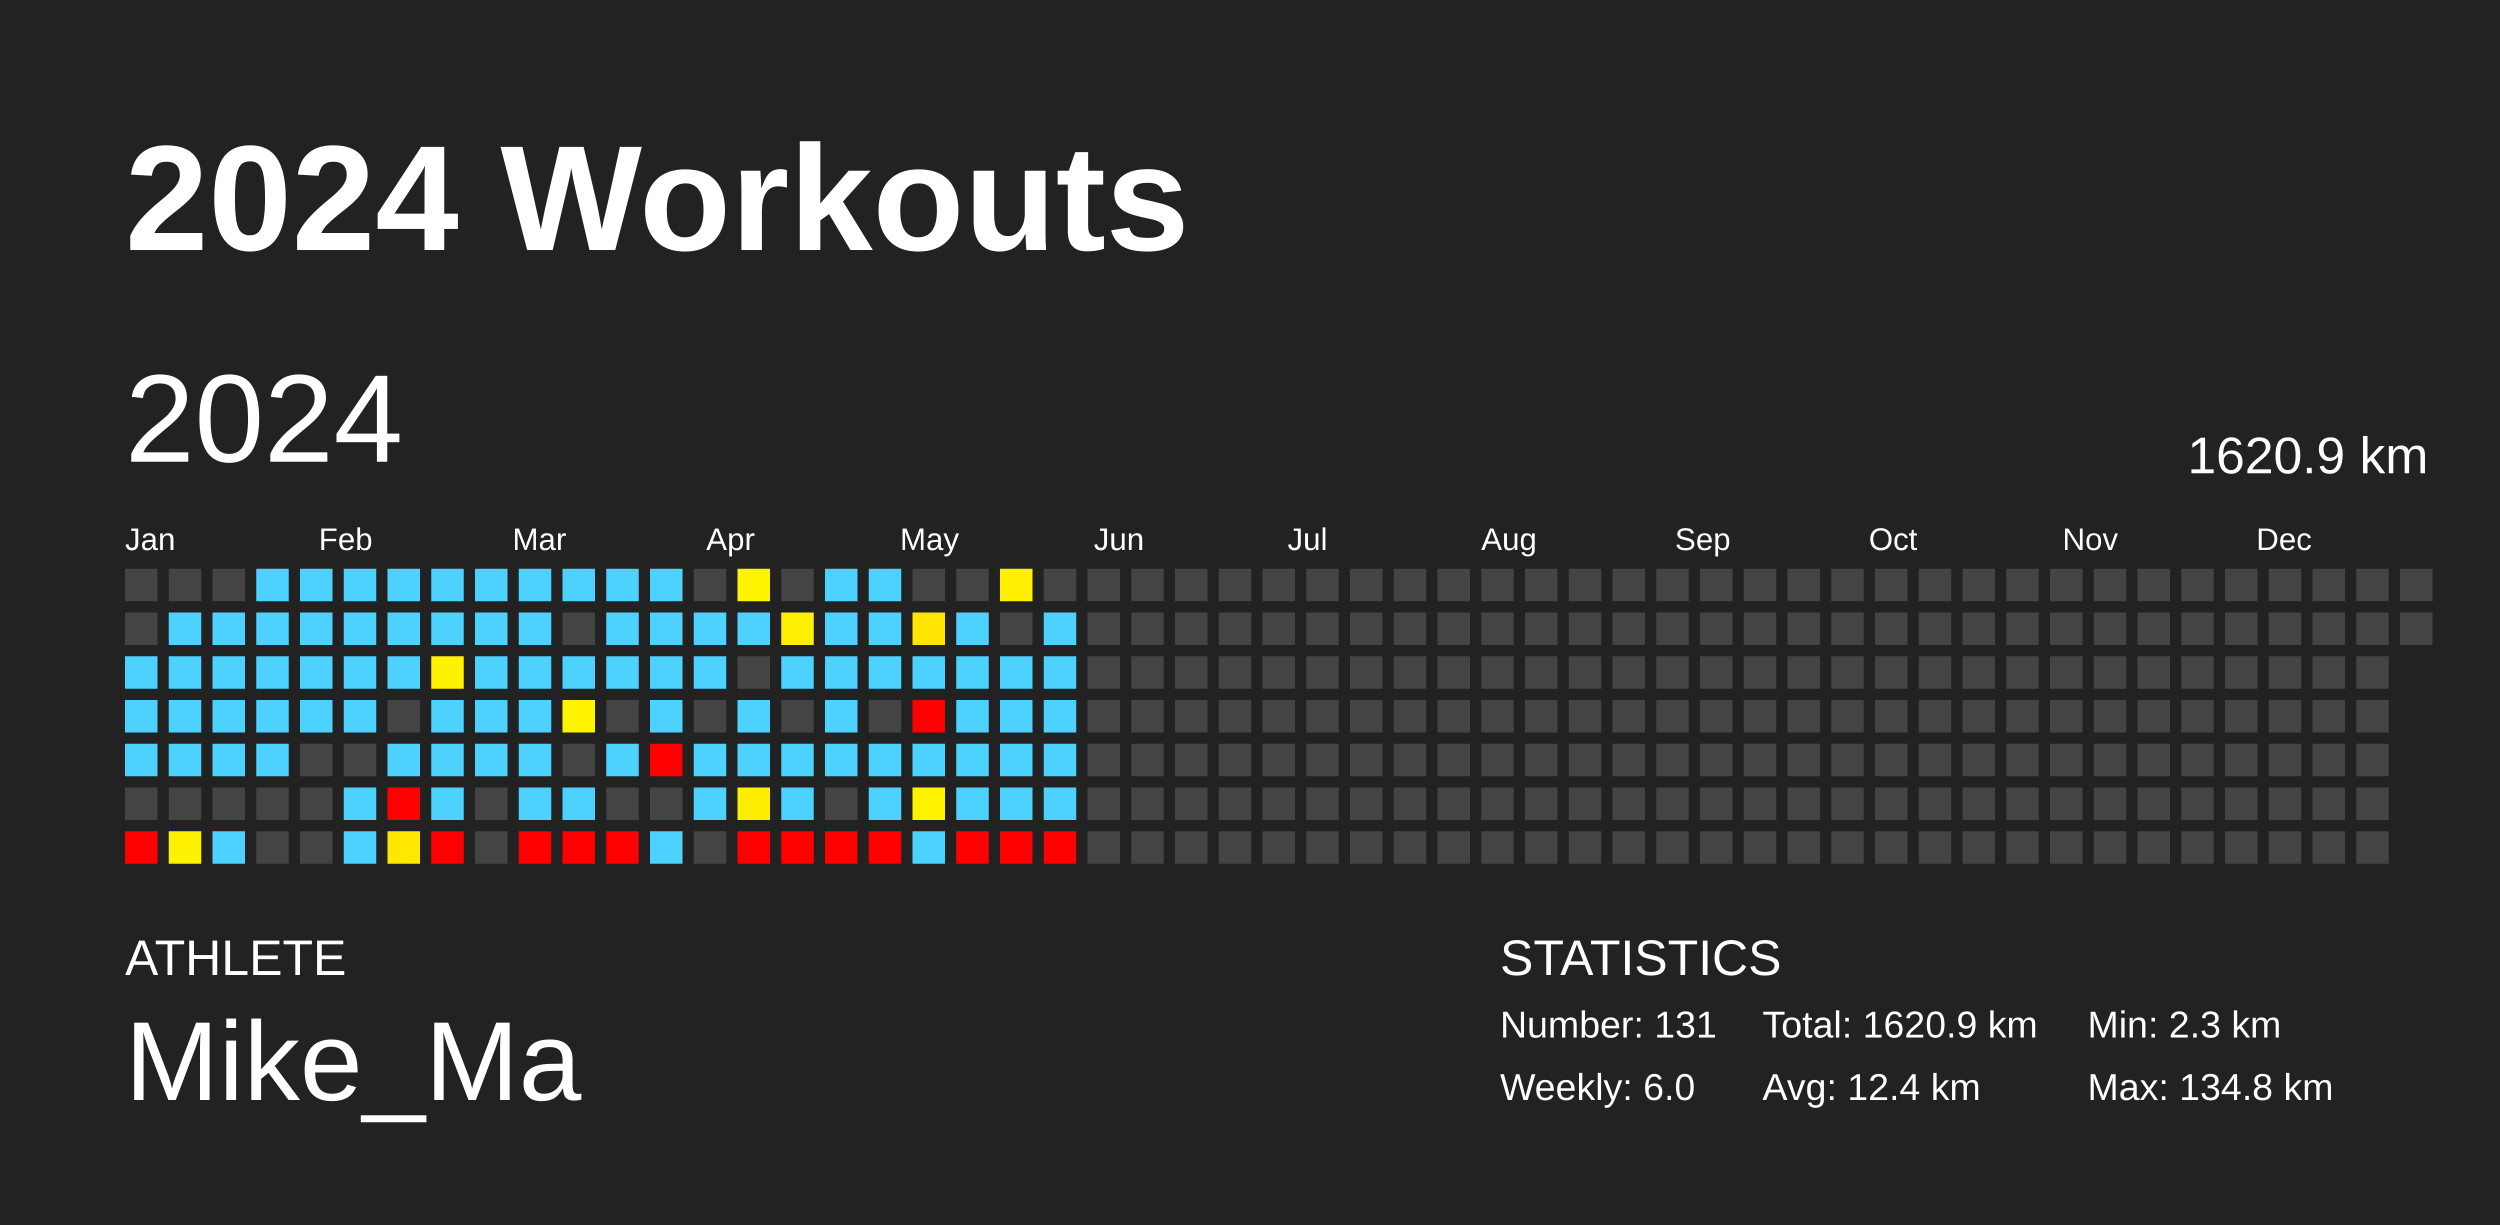
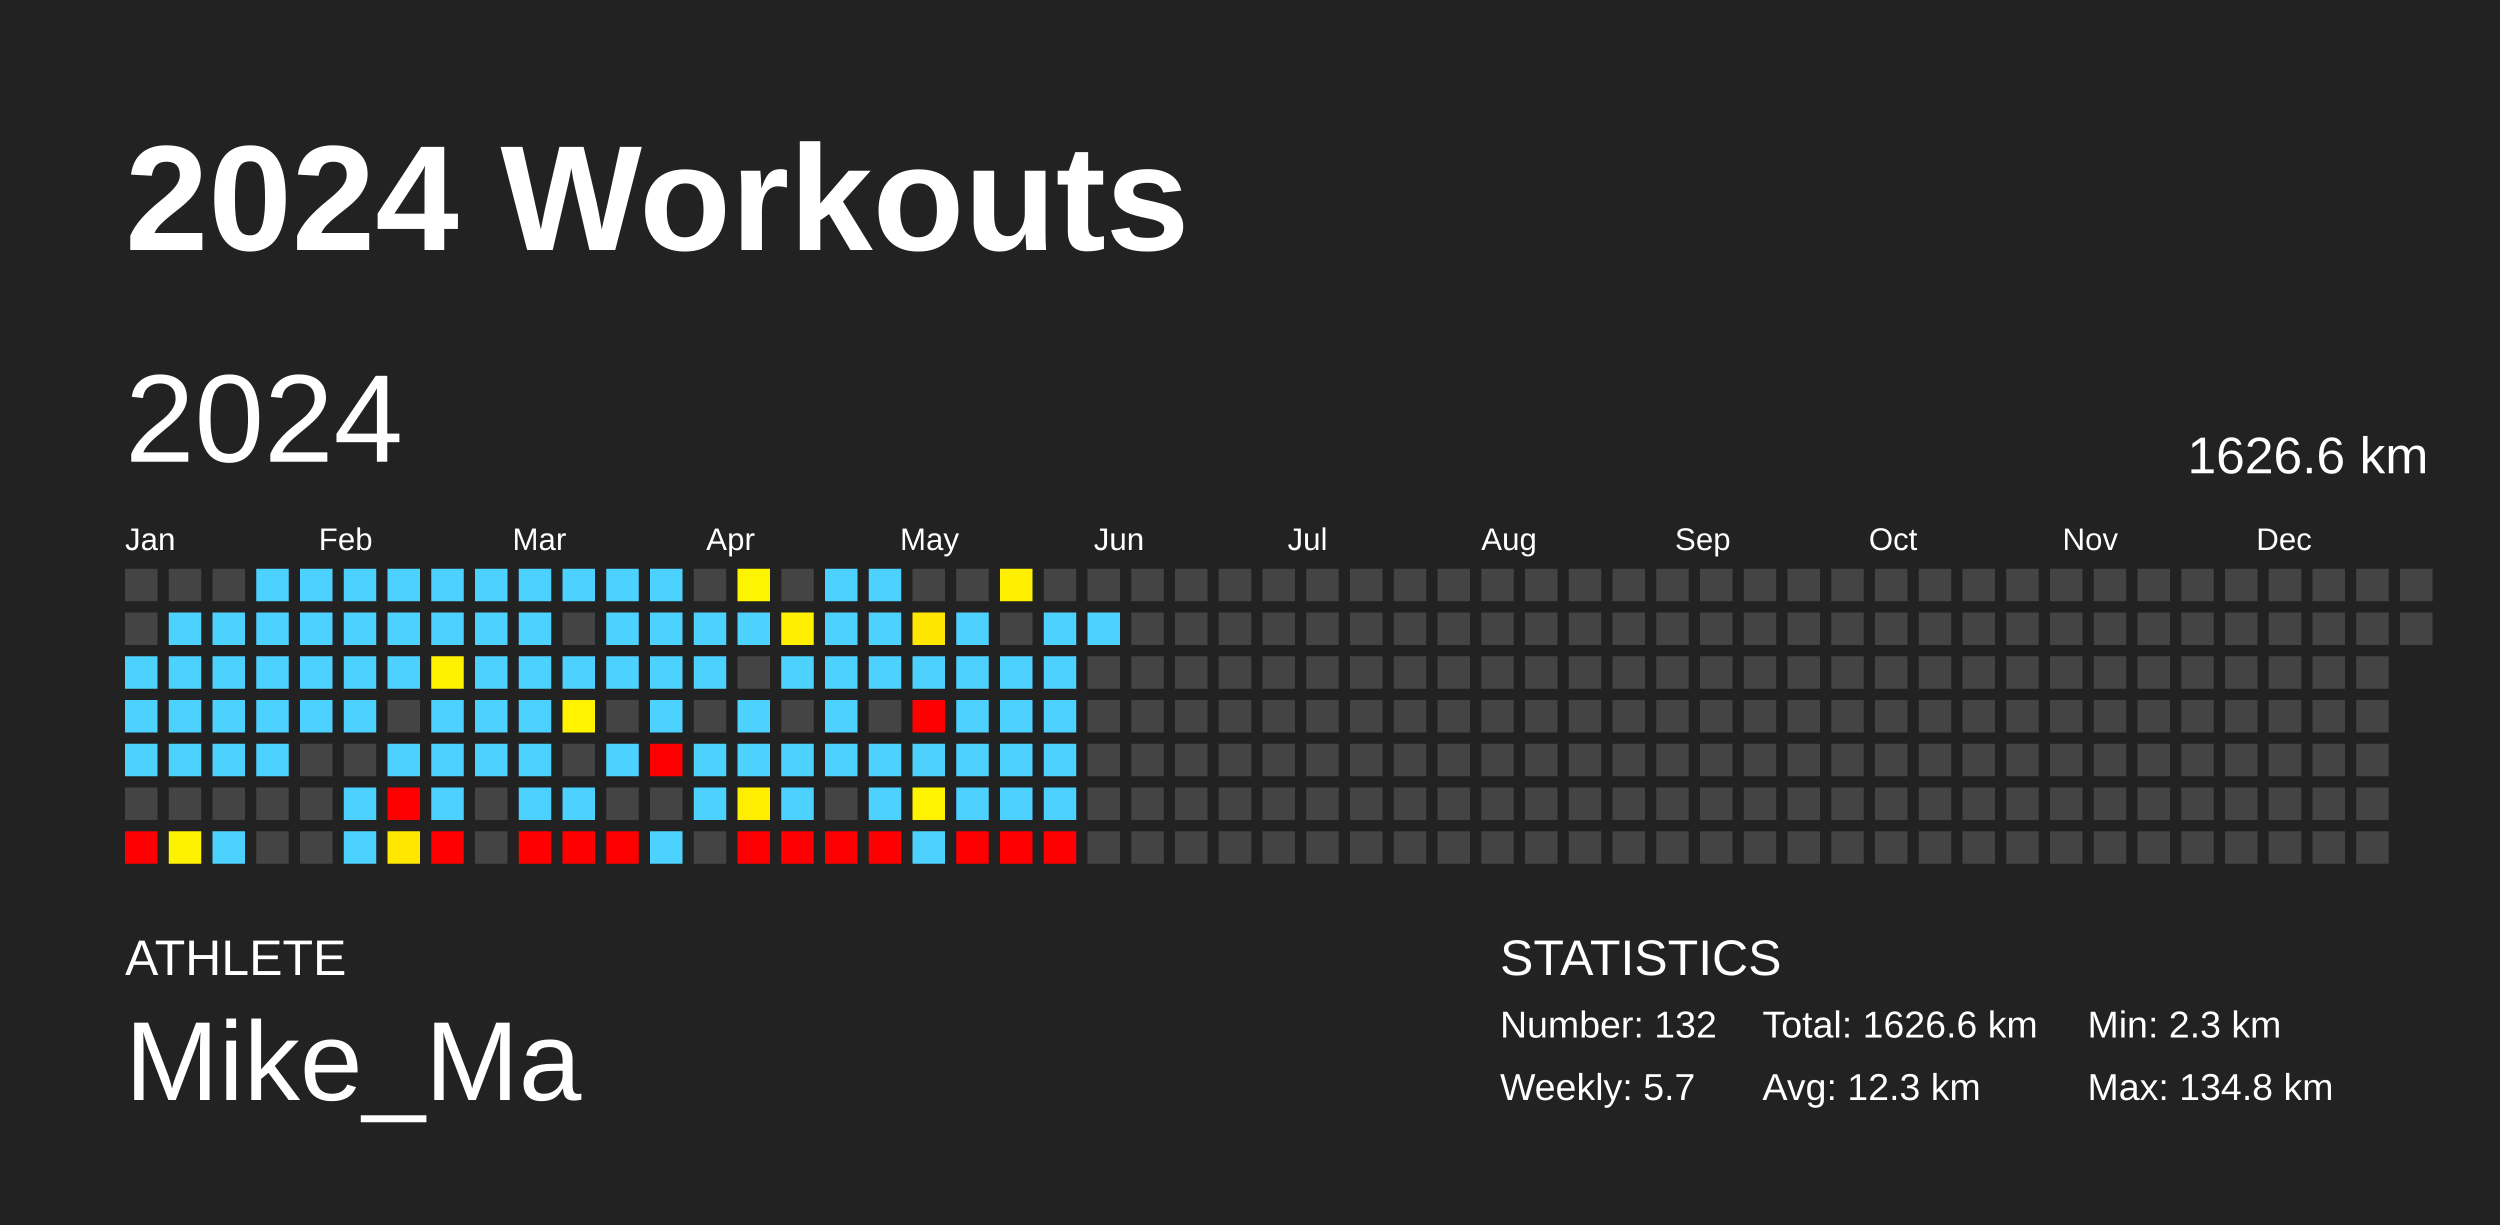
<svg xmlns="http://www.w3.org/2000/svg" baseProfile="full" height="98mm" version="1.1" viewBox="0,0,200,98" width="200mm">
  <defs />
  <rect fill="#222222" height="98" width="200" x="0" y="0" />
  <text fill="#FFFFFF" style="font-size:12px; font-family:Arial; font-weight:bold;" x="10" y="20">2024 Workouts</text>
  <text fill="#FFFFFF" style="font-size:4px; font-family:Arial" x="10" y="78">ATHLETE</text>
  <text fill="#FFFFFF" style="font-size:9px; font-family:Arial" x="10" y="88">Mike_Ma</text>
  <text fill="#FFFFFF" style="font-size:4px; font-family:Arial" x="120" y="78">STATISTICS</text>
-   <text fill="#FFFFFF" style="font-size:3px; font-family:Arial" x="120" y="83">Number: 131</text>
-   <text fill="#FFFFFF" style="font-size:3px; font-family:Arial" x="120" y="88">Weekly: 6.0</text>
-   <text fill="#FFFFFF" style="font-size:3px; font-family:Arial" x="141" y="83">Total: 1620.9 km</text>
-   <text fill="#FFFFFF" style="font-size:3px; font-family:Arial" x="141" y="88">Avg: 12.4 km</text>
+   <text fill="#FFFFFF" style="font-size:3px; font-family:Arial" x="120" y="83">Number: 132</text>
+   <text fill="#FFFFFF" style="font-size:3px; font-family:Arial" x="120" y="88">Weekly: 5.7</text>
+   <text fill="#FFFFFF" style="font-size:3px; font-family:Arial" x="141" y="83">Total: 1626.6 km</text>
+   <text fill="#FFFFFF" style="font-size:3px; font-family:Arial" x="141" y="88">Avg: 12.3 km</text>
  <text fill="#FFFFFF" style="font-size:3px; font-family:Arial" x="167" y="83">Min: 2.3 km</text>
  <text fill="#FFFFFF" style="font-size:3px; font-family:Arial" x="167" y="88">Max: 134.8 km</text>
  <text dominant-baseline="hanging" fill="#FFFFFF" style="font-size:10.0px; font-family:Arial;" x="10" y="30">2024</text>
-   <text dominant-baseline="hanging" fill="#FFFFFF" style="font-size:4.125px; font-family:Arial;" x="175" y="35">1620.9 km</text>
+   <text dominant-baseline="hanging" fill="#FFFFFF" style="font-size:4.125px; font-family:Arial;" x="175" y="35">1626.6 km</text>
  <text fill="#FFFFFF" style="font-size:2.5px; font-family:Arial" x="10.0" y="44">Jan</text>
  <text fill="#FFFFFF" style="font-size:2.5px; font-family:Arial" x="25.5" y="44">Feb</text>
  <text fill="#FFFFFF" style="font-size:2.5px; font-family:Arial" x="41.0" y="44">Mar</text>
  <text fill="#FFFFFF" style="font-size:2.5px; font-family:Arial" x="56.5" y="44">Apr</text>
  <text fill="#FFFFFF" style="font-size:2.5px; font-family:Arial" x="72.0" y="44">May</text>
  <text fill="#FFFFFF" style="font-size:2.5px; font-family:Arial" x="87.5" y="44">Jun</text>
  <text fill="#FFFFFF" style="font-size:2.5px; font-family:Arial" x="103.0" y="44">Jul</text>
  <text fill="#FFFFFF" style="font-size:2.5px; font-family:Arial" x="118.5" y="44">Aug</text>
  <text fill="#FFFFFF" style="font-size:2.5px; font-family:Arial" x="134.0" y="44">Sep</text>
  <text fill="#FFFFFF" style="font-size:2.5px; font-family:Arial" x="149.5" y="44">Oct</text>
  <text fill="#FFFFFF" style="font-size:2.5px; font-family:Arial" x="165.0" y="44">Nov</text>
  <text fill="#FFFFFF" style="font-size:2.5px; font-family:Arial" x="180.5" y="44">Dec</text>
  <rect fill="#444444" height="2.6" width="2.6" x="10.0" y="45.5" />
  <rect fill="#444444" height="2.6" width="2.6" x="10.0" y="49.0" />
  <rect fill="#4dd2ff" height="2.6" width="2.6" x="10.0" y="52.5" />
  <rect fill="#4dd2ff" height="2.6" width="2.6" x="10.0" y="56.0" />
  <rect fill="#4dd2ff" height="2.6" width="2.6" x="10.0" y="59.5" />
  <rect fill="#444444" height="2.6" width="2.6" x="10.0" y="63.0" />
  <rect fill="red" height="2.6" width="2.6" x="10.0" y="66.5" />
  <rect fill="#444444" height="2.6" width="2.6" x="13.5" y="45.5" />
  <rect fill="#4dd2ff" height="2.6" width="2.6" x="13.5" y="49.0" />
  <rect fill="#4dd2ff" height="2.6" width="2.6" x="13.5" y="52.5" />
  <rect fill="#4dd2ff" height="2.6" width="2.6" x="13.5" y="56.0" />
  <rect fill="#4dd2ff" height="2.6" width="2.6" x="13.5" y="59.5" />
  <rect fill="#444444" height="2.6" width="2.6" x="13.5" y="63.0" />
  <rect fill="#fff200" height="2.6" width="2.6" x="13.5" y="66.5" />
  <rect fill="#444444" height="2.6" width="2.6" x="17.0" y="45.5" />
  <rect fill="#4dd2ff" height="2.6" width="2.6" x="17.0" y="49.0" />
  <rect fill="#4dd2ff" height="2.6" width="2.6" x="17.0" y="52.5" />
  <rect fill="#4dd2ff" height="2.6" width="2.6" x="17.0" y="56.0" />
  <rect fill="#4dd2ff" height="2.6" width="2.6" x="17.0" y="59.5" />
  <rect fill="#444444" height="2.6" width="2.6" x="17.0" y="63.0" />
  <rect fill="#4dd2ff" height="2.6" width="2.6" x="17.0" y="66.5" />
  <rect fill="#4dd2ff" height="2.6" width="2.6" x="20.5" y="45.5" />
  <rect fill="#4dd2ff" height="2.6" width="2.6" x="20.5" y="49.0" />
  <rect fill="#4dd2ff" height="2.6" width="2.6" x="20.5" y="52.5" />
  <rect fill="#4dd2ff" height="2.6" width="2.6" x="20.5" y="56.0" />
  <rect fill="#4dd2ff" height="2.6" width="2.6" x="20.5" y="59.5" />
  <rect fill="#444444" height="2.6" width="2.6" x="20.5" y="63.0" />
  <rect fill="#444444" height="2.6" width="2.6" x="20.5" y="66.5" />
  <rect fill="#4dd2ff" height="2.6" width="2.6" x="24.0" y="45.5" />
  <rect fill="#4dd2ff" height="2.6" width="2.6" x="24.0" y="49.0" />
  <rect fill="#4dd2ff" height="2.6" width="2.6" x="24.0" y="52.5" />
  <rect fill="#4dd2ff" height="2.6" width="2.6" x="24.0" y="56.0" />
  <rect fill="#444444" height="2.6" width="2.6" x="24.0" y="59.5" />
  <rect fill="#444444" height="2.6" width="2.6" x="24.0" y="63.0" />
  <rect fill="#444444" height="2.6" width="2.6" x="24.0" y="66.5" />
  <rect fill="#4dd2ff" height="2.6" width="2.6" x="27.5" y="45.5" />
  <rect fill="#4dd2ff" height="2.6" width="2.6" x="27.5" y="49.0" />
  <rect fill="#4dd2ff" height="2.6" width="2.6" x="27.5" y="52.5" />
  <rect fill="#4dd2ff" height="2.6" width="2.6" x="27.5" y="56.0" />
  <rect fill="#444444" height="2.6" width="2.6" x="27.5" y="59.5" />
  <rect fill="#4dd2ff" height="2.6" width="2.6" x="27.5" y="63.0" />
  <rect fill="#4dd2ff" height="2.6" width="2.6" x="27.5" y="66.5" />
  <rect fill="#4dd2ff" height="2.6" width="2.6" x="31.0" y="45.5" />
  <rect fill="#4dd2ff" height="2.6" width="2.6" x="31.0" y="49.0" />
  <rect fill="#4dd2ff" height="2.6" width="2.6" x="31.0" y="52.5" />
  <rect fill="#444444" height="2.6" width="2.6" x="31.0" y="56.0" />
  <rect fill="#4dd2ff" height="2.6" width="2.6" x="31.0" y="59.5" />
  <rect fill="red" height="2.6" width="2.6" x="31.0" y="63.0" />
  <rect fill="#ffe700" height="2.6" width="2.6" x="31.0" y="66.5" />
  <rect fill="#4dd2ff" height="2.6" width="2.6" x="34.5" y="45.5" />
  <rect fill="#4dd2ff" height="2.6" width="2.6" x="34.5" y="49.0" />
  <rect fill="#fff200" height="2.6" width="2.6" x="34.5" y="52.5" />
  <rect fill="#4dd2ff" height="2.6" width="2.6" x="34.5" y="56.0" />
  <rect fill="#4dd2ff" height="2.6" width="2.6" x="34.5" y="59.5" />
  <rect fill="#4dd2ff" height="2.6" width="2.6" x="34.5" y="63.0" />
  <rect fill="red" height="2.6" width="2.6" x="34.5" y="66.5" />
  <rect fill="#4dd2ff" height="2.6" width="2.6" x="38.0" y="45.5" />
  <rect fill="#4dd2ff" height="2.6" width="2.6" x="38.0" y="49.0" />
  <rect fill="#4dd2ff" height="2.6" width="2.6" x="38.0" y="52.5" />
  <rect fill="#4dd2ff" height="2.6" width="2.6" x="38.0" y="56.0" />
  <rect fill="#4dd2ff" height="2.6" width="2.6" x="38.0" y="59.5" />
  <rect fill="#444444" height="2.6" width="2.6" x="38.0" y="63.0" />
  <rect fill="#444444" height="2.6" width="2.6" x="38.0" y="66.5" />
  <rect fill="#4dd2ff" height="2.6" width="2.6" x="41.5" y="45.5" />
  <rect fill="#4dd2ff" height="2.6" width="2.6" x="41.5" y="49.0" />
  <rect fill="#4dd2ff" height="2.6" width="2.6" x="41.5" y="52.5" />
  <rect fill="#4dd2ff" height="2.6" width="2.6" x="41.5" y="56.0" />
  <rect fill="#4dd2ff" height="2.6" width="2.6" x="41.5" y="59.5" />
  <rect fill="#4dd2ff" height="2.6" width="2.6" x="41.5" y="63.0" />
  <rect fill="red" height="2.6" width="2.6" x="41.5" y="66.5" />
  <rect fill="#4dd2ff" height="2.6" width="2.6" x="45.0" y="45.5" />
  <rect fill="#444444" height="2.6" width="2.6" x="45.0" y="49.0" />
  <rect fill="#4dd2ff" height="2.6" width="2.6" x="45.0" y="52.5" />
  <rect fill="#fff300" height="2.6" width="2.6" x="45.0" y="56.0" />
  <rect fill="#444444" height="2.6" width="2.6" x="45.0" y="59.5" />
  <rect fill="#4dd2ff" height="2.6" width="2.6" x="45.0" y="63.0" />
  <rect fill="red" height="2.6" width="2.6" x="45.0" y="66.5" />
  <rect fill="#4dd2ff" height="2.6" width="2.6" x="48.5" y="45.5" />
  <rect fill="#4dd2ff" height="2.6" width="2.6" x="48.5" y="49.0" />
  <rect fill="#4dd2ff" height="2.6" width="2.6" x="48.5" y="52.5" />
  <rect fill="#444444" height="2.6" width="2.6" x="48.5" y="56.0" />
  <rect fill="#4dd2ff" height="2.6" width="2.6" x="48.5" y="59.5" />
  <rect fill="#444444" height="2.6" width="2.6" x="48.5" y="63.0" />
  <rect fill="red" height="2.6" width="2.6" x="48.5" y="66.5" />
  <rect fill="#4dd2ff" height="2.6" width="2.6" x="52.0" y="45.5" />
  <rect fill="#4dd2ff" height="2.6" width="2.6" x="52.0" y="49.0" />
  <rect fill="#4dd2ff" height="2.6" width="2.6" x="52.0" y="52.5" />
  <rect fill="#4dd2ff" height="2.6" width="2.6" x="52.0" y="56.0" />
  <rect fill="red" height="2.6" width="2.6" x="52.0" y="59.5" />
  <rect fill="#444444" height="2.6" width="2.6" x="52.0" y="63.0" />
  <rect fill="#4dd2ff" height="2.6" width="2.6" x="52.0" y="66.5" />
  <rect fill="#444444" height="2.6" width="2.6" x="55.5" y="45.5" />
  <rect fill="#4dd2ff" height="2.6" width="2.6" x="55.5" y="49.0" />
  <rect fill="#4dd2ff" height="2.6" width="2.6" x="55.5" y="52.5" />
  <rect fill="#444444" height="2.6" width="2.6" x="55.5" y="56.0" />
  <rect fill="#4dd2ff" height="2.6" width="2.6" x="55.5" y="59.5" />
  <rect fill="#4dd2ff" height="2.6" width="2.6" x="55.5" y="63.0" />
  <rect fill="#444444" height="2.6" width="2.6" x="55.5" y="66.5" />
  <rect fill="#fff400" height="2.6" width="2.6" x="59.0" y="45.5" />
  <rect fill="#4dd2ff" height="2.6" width="2.6" x="59.0" y="49.0" />
  <rect fill="#444444" height="2.6" width="2.6" x="59.0" y="52.5" />
  <rect fill="#4dd2ff" height="2.6" width="2.6" x="59.0" y="56.0" />
  <rect fill="#4dd2ff" height="2.6" width="2.6" x="59.0" y="59.5" />
  <rect fill="#ffee00" height="2.6" width="2.6" x="59.0" y="63.0" />
  <rect fill="red" height="2.6" width="2.6" x="59.0" y="66.5" />
  <rect fill="#444444" height="2.6" width="2.6" x="62.5" y="45.5" />
  <rect fill="#ffef00" height="2.6" width="2.6" x="62.5" y="49.0" />
  <rect fill="#4dd2ff" height="2.6" width="2.6" x="62.5" y="52.5" />
  <rect fill="#444444" height="2.6" width="2.6" x="62.5" y="56.0" />
  <rect fill="#4dd2ff" height="2.6" width="2.6" x="62.5" y="59.5" />
  <rect fill="#4dd2ff" height="2.6" width="2.6" x="62.5" y="63.0" />
  <rect fill="red" height="2.6" width="2.6" x="62.5" y="66.5" />
  <rect fill="#4dd2ff" height="2.6" width="2.6" x="66.0" y="45.5" />
  <rect fill="#4dd2ff" height="2.6" width="2.6" x="66.0" y="49.0" />
  <rect fill="#4dd2ff" height="2.6" width="2.6" x="66.0" y="52.5" />
  <rect fill="#4dd2ff" height="2.6" width="2.6" x="66.0" y="56.0" />
  <rect fill="#4dd2ff" height="2.6" width="2.6" x="66.0" y="59.5" />
  <rect fill="#444444" height="2.6" width="2.6" x="66.0" y="63.0" />
  <rect fill="red" height="2.6" width="2.6" x="66.0" y="66.5" />
  <rect fill="#4dd2ff" height="2.6" width="2.6" x="69.5" y="45.5" />
  <rect fill="#4dd2ff" height="2.6" width="2.6" x="69.5" y="49.0" />
  <rect fill="#4dd2ff" height="2.6" width="2.6" x="69.5" y="52.5" />
  <rect fill="#444444" height="2.6" width="2.6" x="69.5" y="56.0" />
  <rect fill="#4dd2ff" height="2.6" width="2.6" x="69.5" y="59.5" />
  <rect fill="#4dd2ff" height="2.6" width="2.6" x="69.5" y="63.0" />
  <rect fill="red" height="2.6" width="2.6" x="69.5" y="66.5" />
  <rect fill="#444444" height="2.6" width="2.6" x="73.0" y="45.5" />
  <rect fill="#ffe600" height="2.6" width="2.6" x="73.0" y="49.0" />
  <rect fill="#4dd2ff" height="2.6" width="2.6" x="73.0" y="52.5" />
  <rect fill="red" height="2.6" width="2.6" x="73.0" y="56.0" />
  <rect fill="#4dd2ff" height="2.6" width="2.6" x="73.0" y="59.5" />
  <rect fill="#fff300" height="2.6" width="2.6" x="73.0" y="63.0" />
  <rect fill="#4dd2ff" height="2.6" width="2.6" x="73.0" y="66.5" />
  <rect fill="#444444" height="2.6" width="2.6" x="76.5" y="45.5" />
  <rect fill="#4dd2ff" height="2.6" width="2.6" x="76.5" y="49.0" />
  <rect fill="#4dd2ff" height="2.6" width="2.6" x="76.5" y="52.5" />
  <rect fill="#4dd2ff" height="2.6" width="2.6" x="76.5" y="56.0" />
  <rect fill="#4dd2ff" height="2.6" width="2.6" x="76.5" y="59.5" />
  <rect fill="#4dd2ff" height="2.6" width="2.6" x="76.5" y="63.0" />
  <rect fill="red" height="2.6" width="2.6" x="76.5" y="66.5" />
  <rect fill="#ffef00" height="2.6" width="2.6" x="80.0" y="45.5" />
  <rect fill="#444444" height="2.6" width="2.6" x="80.0" y="49.0" />
  <rect fill="#4dd2ff" height="2.6" width="2.6" x="80.0" y="52.5" />
  <rect fill="#4dd2ff" height="2.6" width="2.6" x="80.0" y="56.0" />
  <rect fill="#4dd2ff" height="2.6" width="2.6" x="80.0" y="59.5" />
  <rect fill="#4dd2ff" height="2.6" width="2.6" x="80.0" y="63.0" />
  <rect fill="red" height="2.6" width="2.6" x="80.0" y="66.5" />
  <rect fill="#444444" height="2.6" width="2.6" x="83.5" y="45.5" />
  <rect fill="#4dd2ff" height="2.6" width="2.6" x="83.5" y="49.0" />
  <rect fill="#4dd2ff" height="2.6" width="2.6" x="83.5" y="52.5" />
  <rect fill="#4dd2ff" height="2.6" width="2.6" x="83.5" y="56.0" />
  <rect fill="#4dd2ff" height="2.6" width="2.6" x="83.5" y="59.5" />
  <rect fill="#4dd2ff" height="2.6" width="2.6" x="83.5" y="63.0" />
  <rect fill="red" height="2.6" width="2.6" x="83.5" y="66.5" />
  <rect fill="#444444" height="2.6" width="2.6" x="87.0" y="45.5" />
-   <rect fill="#444444" height="2.6" width="2.6" x="87.0" y="49.0" />
+   <rect fill="#4dd2ff" height="2.6" width="2.6" x="87.0" y="49.0" />
  <rect fill="#444444" height="2.6" width="2.6" x="87.0" y="52.5" />
  <rect fill="#444444" height="2.6" width="2.6" x="87.0" y="56.0" />
  <rect fill="#444444" height="2.6" width="2.6" x="87.0" y="59.5" />
  <rect fill="#444444" height="2.6" width="2.6" x="87.0" y="63.0" />
  <rect fill="#444444" height="2.6" width="2.6" x="87.0" y="66.5" />
  <rect fill="#444444" height="2.6" width="2.6" x="90.5" y="45.5" />
  <rect fill="#444444" height="2.6" width="2.6" x="90.5" y="49.0" />
  <rect fill="#444444" height="2.6" width="2.6" x="90.5" y="52.5" />
  <rect fill="#444444" height="2.6" width="2.6" x="90.5" y="56.0" />
  <rect fill="#444444" height="2.6" width="2.6" x="90.5" y="59.5" />
  <rect fill="#444444" height="2.6" width="2.6" x="90.5" y="63.0" />
  <rect fill="#444444" height="2.6" width="2.6" x="90.5" y="66.5" />
  <rect fill="#444444" height="2.6" width="2.6" x="94.0" y="45.5" />
  <rect fill="#444444" height="2.6" width="2.6" x="94.0" y="49.0" />
  <rect fill="#444444" height="2.6" width="2.6" x="94.0" y="52.5" />
  <rect fill="#444444" height="2.6" width="2.6" x="94.0" y="56.0" />
  <rect fill="#444444" height="2.6" width="2.6" x="94.0" y="59.5" />
  <rect fill="#444444" height="2.6" width="2.6" x="94.0" y="63.0" />
  <rect fill="#444444" height="2.6" width="2.6" x="94.0" y="66.5" />
  <rect fill="#444444" height="2.6" width="2.6" x="97.5" y="45.5" />
  <rect fill="#444444" height="2.6" width="2.6" x="97.5" y="49.0" />
  <rect fill="#444444" height="2.6" width="2.6" x="97.5" y="52.5" />
  <rect fill="#444444" height="2.6" width="2.6" x="97.5" y="56.0" />
  <rect fill="#444444" height="2.6" width="2.6" x="97.5" y="59.5" />
  <rect fill="#444444" height="2.6" width="2.6" x="97.5" y="63.0" />
  <rect fill="#444444" height="2.6" width="2.6" x="97.5" y="66.5" />
  <rect fill="#444444" height="2.6" width="2.6" x="101.0" y="45.5" />
  <rect fill="#444444" height="2.6" width="2.6" x="101.0" y="49.0" />
  <rect fill="#444444" height="2.6" width="2.6" x="101.0" y="52.5" />
  <rect fill="#444444" height="2.6" width="2.6" x="101.0" y="56.0" />
  <rect fill="#444444" height="2.6" width="2.6" x="101.0" y="59.5" />
  <rect fill="#444444" height="2.6" width="2.6" x="101.0" y="63.0" />
  <rect fill="#444444" height="2.6" width="2.6" x="101.0" y="66.5" />
  <rect fill="#444444" height="2.6" width="2.6" x="104.5" y="45.5" />
  <rect fill="#444444" height="2.6" width="2.6" x="104.5" y="49.0" />
  <rect fill="#444444" height="2.6" width="2.6" x="104.5" y="52.5" />
  <rect fill="#444444" height="2.6" width="2.6" x="104.5" y="56.0" />
  <rect fill="#444444" height="2.6" width="2.6" x="104.5" y="59.5" />
  <rect fill="#444444" height="2.6" width="2.6" x="104.5" y="63.0" />
  <rect fill="#444444" height="2.6" width="2.6" x="104.5" y="66.5" />
  <rect fill="#444444" height="2.6" width="2.6" x="108.0" y="45.5" />
  <rect fill="#444444" height="2.6" width="2.6" x="108.0" y="49.0" />
  <rect fill="#444444" height="2.6" width="2.6" x="108.0" y="52.5" />
  <rect fill="#444444" height="2.6" width="2.6" x="108.0" y="56.0" />
  <rect fill="#444444" height="2.6" width="2.6" x="108.0" y="59.5" />
  <rect fill="#444444" height="2.6" width="2.6" x="108.0" y="63.0" />
  <rect fill="#444444" height="2.6" width="2.6" x="108.0" y="66.5" />
  <rect fill="#444444" height="2.6" width="2.6" x="111.5" y="45.5" />
  <rect fill="#444444" height="2.6" width="2.6" x="111.5" y="49.0" />
  <rect fill="#444444" height="2.6" width="2.6" x="111.5" y="52.5" />
  <rect fill="#444444" height="2.6" width="2.6" x="111.5" y="56.0" />
  <rect fill="#444444" height="2.6" width="2.6" x="111.5" y="59.5" />
  <rect fill="#444444" height="2.6" width="2.6" x="111.5" y="63.0" />
  <rect fill="#444444" height="2.6" width="2.6" x="111.5" y="66.5" />
  <rect fill="#444444" height="2.6" width="2.6" x="115.0" y="45.5" />
  <rect fill="#444444" height="2.6" width="2.6" x="115.0" y="49.0" />
  <rect fill="#444444" height="2.6" width="2.6" x="115.0" y="52.5" />
  <rect fill="#444444" height="2.6" width="2.6" x="115.0" y="56.0" />
  <rect fill="#444444" height="2.6" width="2.6" x="115.0" y="59.5" />
  <rect fill="#444444" height="2.6" width="2.6" x="115.0" y="63.0" />
  <rect fill="#444444" height="2.6" width="2.6" x="115.0" y="66.5" />
  <rect fill="#444444" height="2.6" width="2.6" x="118.5" y="45.5" />
  <rect fill="#444444" height="2.6" width="2.6" x="118.5" y="49.0" />
  <rect fill="#444444" height="2.6" width="2.6" x="118.5" y="52.5" />
  <rect fill="#444444" height="2.6" width="2.6" x="118.5" y="56.0" />
  <rect fill="#444444" height="2.6" width="2.6" x="118.5" y="59.5" />
  <rect fill="#444444" height="2.6" width="2.6" x="118.5" y="63.0" />
  <rect fill="#444444" height="2.6" width="2.6" x="118.5" y="66.5" />
  <rect fill="#444444" height="2.6" width="2.6" x="122.0" y="45.5" />
  <rect fill="#444444" height="2.6" width="2.6" x="122.0" y="49.0" />
  <rect fill="#444444" height="2.6" width="2.6" x="122.0" y="52.5" />
  <rect fill="#444444" height="2.6" width="2.6" x="122.0" y="56.0" />
  <rect fill="#444444" height="2.6" width="2.6" x="122.0" y="59.5" />
  <rect fill="#444444" height="2.6" width="2.6" x="122.0" y="63.0" />
  <rect fill="#444444" height="2.6" width="2.6" x="122.0" y="66.5" />
  <rect fill="#444444" height="2.6" width="2.6" x="125.5" y="45.5" />
  <rect fill="#444444" height="2.6" width="2.6" x="125.5" y="49.0" />
  <rect fill="#444444" height="2.6" width="2.6" x="125.5" y="52.5" />
  <rect fill="#444444" height="2.6" width="2.6" x="125.5" y="56.0" />
  <rect fill="#444444" height="2.6" width="2.6" x="125.5" y="59.5" />
  <rect fill="#444444" height="2.6" width="2.6" x="125.5" y="63.0" />
  <rect fill="#444444" height="2.6" width="2.6" x="125.5" y="66.5" />
  <rect fill="#444444" height="2.6" width="2.6" x="129.0" y="45.5" />
  <rect fill="#444444" height="2.6" width="2.6" x="129.0" y="49.0" />
  <rect fill="#444444" height="2.6" width="2.6" x="129.0" y="52.5" />
  <rect fill="#444444" height="2.6" width="2.6" x="129.0" y="56.0" />
  <rect fill="#444444" height="2.6" width="2.6" x="129.0" y="59.5" />
  <rect fill="#444444" height="2.6" width="2.6" x="129.0" y="63.0" />
  <rect fill="#444444" height="2.6" width="2.6" x="129.0" y="66.5" />
  <rect fill="#444444" height="2.6" width="2.6" x="132.5" y="45.5" />
  <rect fill="#444444" height="2.6" width="2.6" x="132.5" y="49.0" />
  <rect fill="#444444" height="2.6" width="2.6" x="132.5" y="52.5" />
  <rect fill="#444444" height="2.6" width="2.6" x="132.5" y="56.0" />
  <rect fill="#444444" height="2.6" width="2.6" x="132.5" y="59.5" />
  <rect fill="#444444" height="2.6" width="2.6" x="132.5" y="63.0" />
  <rect fill="#444444" height="2.6" width="2.6" x="132.5" y="66.5" />
  <rect fill="#444444" height="2.6" width="2.6" x="136.0" y="45.5" />
  <rect fill="#444444" height="2.6" width="2.6" x="136.0" y="49.0" />
  <rect fill="#444444" height="2.6" width="2.6" x="136.0" y="52.5" />
  <rect fill="#444444" height="2.6" width="2.6" x="136.0" y="56.0" />
  <rect fill="#444444" height="2.6" width="2.6" x="136.0" y="59.5" />
  <rect fill="#444444" height="2.6" width="2.6" x="136.0" y="63.0" />
  <rect fill="#444444" height="2.6" width="2.6" x="136.0" y="66.5" />
  <rect fill="#444444" height="2.6" width="2.6" x="139.5" y="45.5" />
  <rect fill="#444444" height="2.6" width="2.6" x="139.5" y="49.0" />
  <rect fill="#444444" height="2.6" width="2.6" x="139.5" y="52.5" />
  <rect fill="#444444" height="2.6" width="2.6" x="139.5" y="56.0" />
  <rect fill="#444444" height="2.6" width="2.6" x="139.5" y="59.5" />
  <rect fill="#444444" height="2.6" width="2.6" x="139.5" y="63.0" />
  <rect fill="#444444" height="2.6" width="2.6" x="139.5" y="66.5" />
  <rect fill="#444444" height="2.6" width="2.6" x="143.0" y="45.5" />
  <rect fill="#444444" height="2.6" width="2.6" x="143.0" y="49.0" />
  <rect fill="#444444" height="2.6" width="2.6" x="143.0" y="52.5" />
  <rect fill="#444444" height="2.6" width="2.6" x="143.0" y="56.0" />
  <rect fill="#444444" height="2.6" width="2.6" x="143.0" y="59.5" />
  <rect fill="#444444" height="2.6" width="2.6" x="143.0" y="63.0" />
  <rect fill="#444444" height="2.6" width="2.6" x="143.0" y="66.5" />
  <rect fill="#444444" height="2.6" width="2.6" x="146.5" y="45.5" />
  <rect fill="#444444" height="2.6" width="2.6" x="146.5" y="49.0" />
  <rect fill="#444444" height="2.6" width="2.6" x="146.5" y="52.5" />
  <rect fill="#444444" height="2.6" width="2.6" x="146.5" y="56.0" />
  <rect fill="#444444" height="2.6" width="2.6" x="146.5" y="59.5" />
  <rect fill="#444444" height="2.6" width="2.6" x="146.5" y="63.0" />
  <rect fill="#444444" height="2.6" width="2.6" x="146.5" y="66.5" />
  <rect fill="#444444" height="2.6" width="2.6" x="150.0" y="45.5" />
  <rect fill="#444444" height="2.6" width="2.6" x="150.0" y="49.0" />
  <rect fill="#444444" height="2.6" width="2.6" x="150.0" y="52.5" />
  <rect fill="#444444" height="2.6" width="2.6" x="150.0" y="56.0" />
  <rect fill="#444444" height="2.6" width="2.6" x="150.0" y="59.5" />
  <rect fill="#444444" height="2.6" width="2.6" x="150.0" y="63.0" />
  <rect fill="#444444" height="2.6" width="2.6" x="150.0" y="66.5" />
  <rect fill="#444444" height="2.6" width="2.6" x="153.5" y="45.5" />
  <rect fill="#444444" height="2.6" width="2.6" x="153.5" y="49.0" />
  <rect fill="#444444" height="2.6" width="2.6" x="153.5" y="52.5" />
  <rect fill="#444444" height="2.6" width="2.6" x="153.5" y="56.0" />
  <rect fill="#444444" height="2.6" width="2.6" x="153.5" y="59.5" />
  <rect fill="#444444" height="2.6" width="2.6" x="153.5" y="63.0" />
  <rect fill="#444444" height="2.6" width="2.6" x="153.5" y="66.5" />
  <rect fill="#444444" height="2.6" width="2.6" x="157.0" y="45.5" />
  <rect fill="#444444" height="2.6" width="2.6" x="157.0" y="49.0" />
  <rect fill="#444444" height="2.6" width="2.6" x="157.0" y="52.5" />
  <rect fill="#444444" height="2.6" width="2.6" x="157.0" y="56.0" />
  <rect fill="#444444" height="2.6" width="2.6" x="157.0" y="59.5" />
  <rect fill="#444444" height="2.6" width="2.6" x="157.0" y="63.0" />
  <rect fill="#444444" height="2.6" width="2.6" x="157.0" y="66.5" />
  <rect fill="#444444" height="2.6" width="2.6" x="160.5" y="45.5" />
  <rect fill="#444444" height="2.6" width="2.6" x="160.5" y="49.0" />
  <rect fill="#444444" height="2.6" width="2.6" x="160.5" y="52.5" />
  <rect fill="#444444" height="2.6" width="2.6" x="160.5" y="56.0" />
  <rect fill="#444444" height="2.6" width="2.6" x="160.5" y="59.5" />
  <rect fill="#444444" height="2.6" width="2.6" x="160.5" y="63.0" />
  <rect fill="#444444" height="2.6" width="2.6" x="160.5" y="66.5" />
  <rect fill="#444444" height="2.6" width="2.6" x="164.0" y="45.5" />
  <rect fill="#444444" height="2.6" width="2.6" x="164.0" y="49.0" />
  <rect fill="#444444" height="2.6" width="2.6" x="164.0" y="52.5" />
  <rect fill="#444444" height="2.6" width="2.6" x="164.0" y="56.0" />
  <rect fill="#444444" height="2.6" width="2.6" x="164.0" y="59.5" />
  <rect fill="#444444" height="2.6" width="2.6" x="164.0" y="63.0" />
  <rect fill="#444444" height="2.6" width="2.6" x="164.0" y="66.5" />
  <rect fill="#444444" height="2.6" width="2.6" x="167.5" y="45.5" />
  <rect fill="#444444" height="2.6" width="2.6" x="167.5" y="49.0" />
  <rect fill="#444444" height="2.6" width="2.6" x="167.5" y="52.5" />
  <rect fill="#444444" height="2.6" width="2.6" x="167.5" y="56.0" />
  <rect fill="#444444" height="2.6" width="2.6" x="167.5" y="59.5" />
  <rect fill="#444444" height="2.6" width="2.6" x="167.5" y="63.0" />
  <rect fill="#444444" height="2.6" width="2.6" x="167.5" y="66.5" />
  <rect fill="#444444" height="2.6" width="2.6" x="171.0" y="45.5" />
  <rect fill="#444444" height="2.6" width="2.6" x="171.0" y="49.0" />
  <rect fill="#444444" height="2.6" width="2.6" x="171.0" y="52.5" />
  <rect fill="#444444" height="2.6" width="2.6" x="171.0" y="56.0" />
  <rect fill="#444444" height="2.6" width="2.6" x="171.0" y="59.5" />
  <rect fill="#444444" height="2.6" width="2.6" x="171.0" y="63.0" />
  <rect fill="#444444" height="2.6" width="2.6" x="171.0" y="66.5" />
  <rect fill="#444444" height="2.6" width="2.6" x="174.5" y="45.5" />
  <rect fill="#444444" height="2.6" width="2.6" x="174.5" y="49.0" />
  <rect fill="#444444" height="2.6" width="2.6" x="174.5" y="52.5" />
  <rect fill="#444444" height="2.6" width="2.6" x="174.5" y="56.0" />
  <rect fill="#444444" height="2.6" width="2.6" x="174.5" y="59.5" />
  <rect fill="#444444" height="2.6" width="2.6" x="174.5" y="63.0" />
  <rect fill="#444444" height="2.6" width="2.6" x="174.5" y="66.5" />
  <rect fill="#444444" height="2.6" width="2.6" x="178.0" y="45.5" />
  <rect fill="#444444" height="2.6" width="2.6" x="178.0" y="49.0" />
  <rect fill="#444444" height="2.6" width="2.6" x="178.0" y="52.5" />
  <rect fill="#444444" height="2.6" width="2.6" x="178.0" y="56.0" />
  <rect fill="#444444" height="2.6" width="2.6" x="178.0" y="59.5" />
  <rect fill="#444444" height="2.6" width="2.6" x="178.0" y="63.0" />
  <rect fill="#444444" height="2.6" width="2.6" x="178.0" y="66.5" />
  <rect fill="#444444" height="2.6" width="2.6" x="181.5" y="45.5" />
  <rect fill="#444444" height="2.6" width="2.6" x="181.5" y="49.0" />
  <rect fill="#444444" height="2.6" width="2.6" x="181.5" y="52.5" />
  <rect fill="#444444" height="2.6" width="2.6" x="181.5" y="56.0" />
  <rect fill="#444444" height="2.6" width="2.6" x="181.5" y="59.5" />
  <rect fill="#444444" height="2.6" width="2.6" x="181.5" y="63.0" />
  <rect fill="#444444" height="2.6" width="2.6" x="181.5" y="66.5" />
  <rect fill="#444444" height="2.6" width="2.6" x="185.0" y="45.5" />
  <rect fill="#444444" height="2.6" width="2.6" x="185.0" y="49.0" />
  <rect fill="#444444" height="2.6" width="2.6" x="185.0" y="52.5" />
  <rect fill="#444444" height="2.6" width="2.6" x="185.0" y="56.0" />
  <rect fill="#444444" height="2.6" width="2.6" x="185.0" y="59.5" />
  <rect fill="#444444" height="2.6" width="2.6" x="185.0" y="63.0" />
  <rect fill="#444444" height="2.6" width="2.6" x="185.0" y="66.5" />
  <rect fill="#444444" height="2.6" width="2.6" x="188.5" y="45.5" />
  <rect fill="#444444" height="2.6" width="2.6" x="188.5" y="49.0" />
  <rect fill="#444444" height="2.6" width="2.6" x="188.5" y="52.5" />
  <rect fill="#444444" height="2.6" width="2.6" x="188.5" y="56.0" />
  <rect fill="#444444" height="2.6" width="2.6" x="188.5" y="59.5" />
  <rect fill="#444444" height="2.6" width="2.6" x="188.5" y="63.0" />
  <rect fill="#444444" height="2.6" width="2.6" x="188.5" y="66.5" />
  <rect fill="#444444" height="2.6" width="2.6" x="192.0" y="45.5" />
  <rect fill="#444444" height="2.6" width="2.6" x="192.0" y="49.0" />
</svg>
